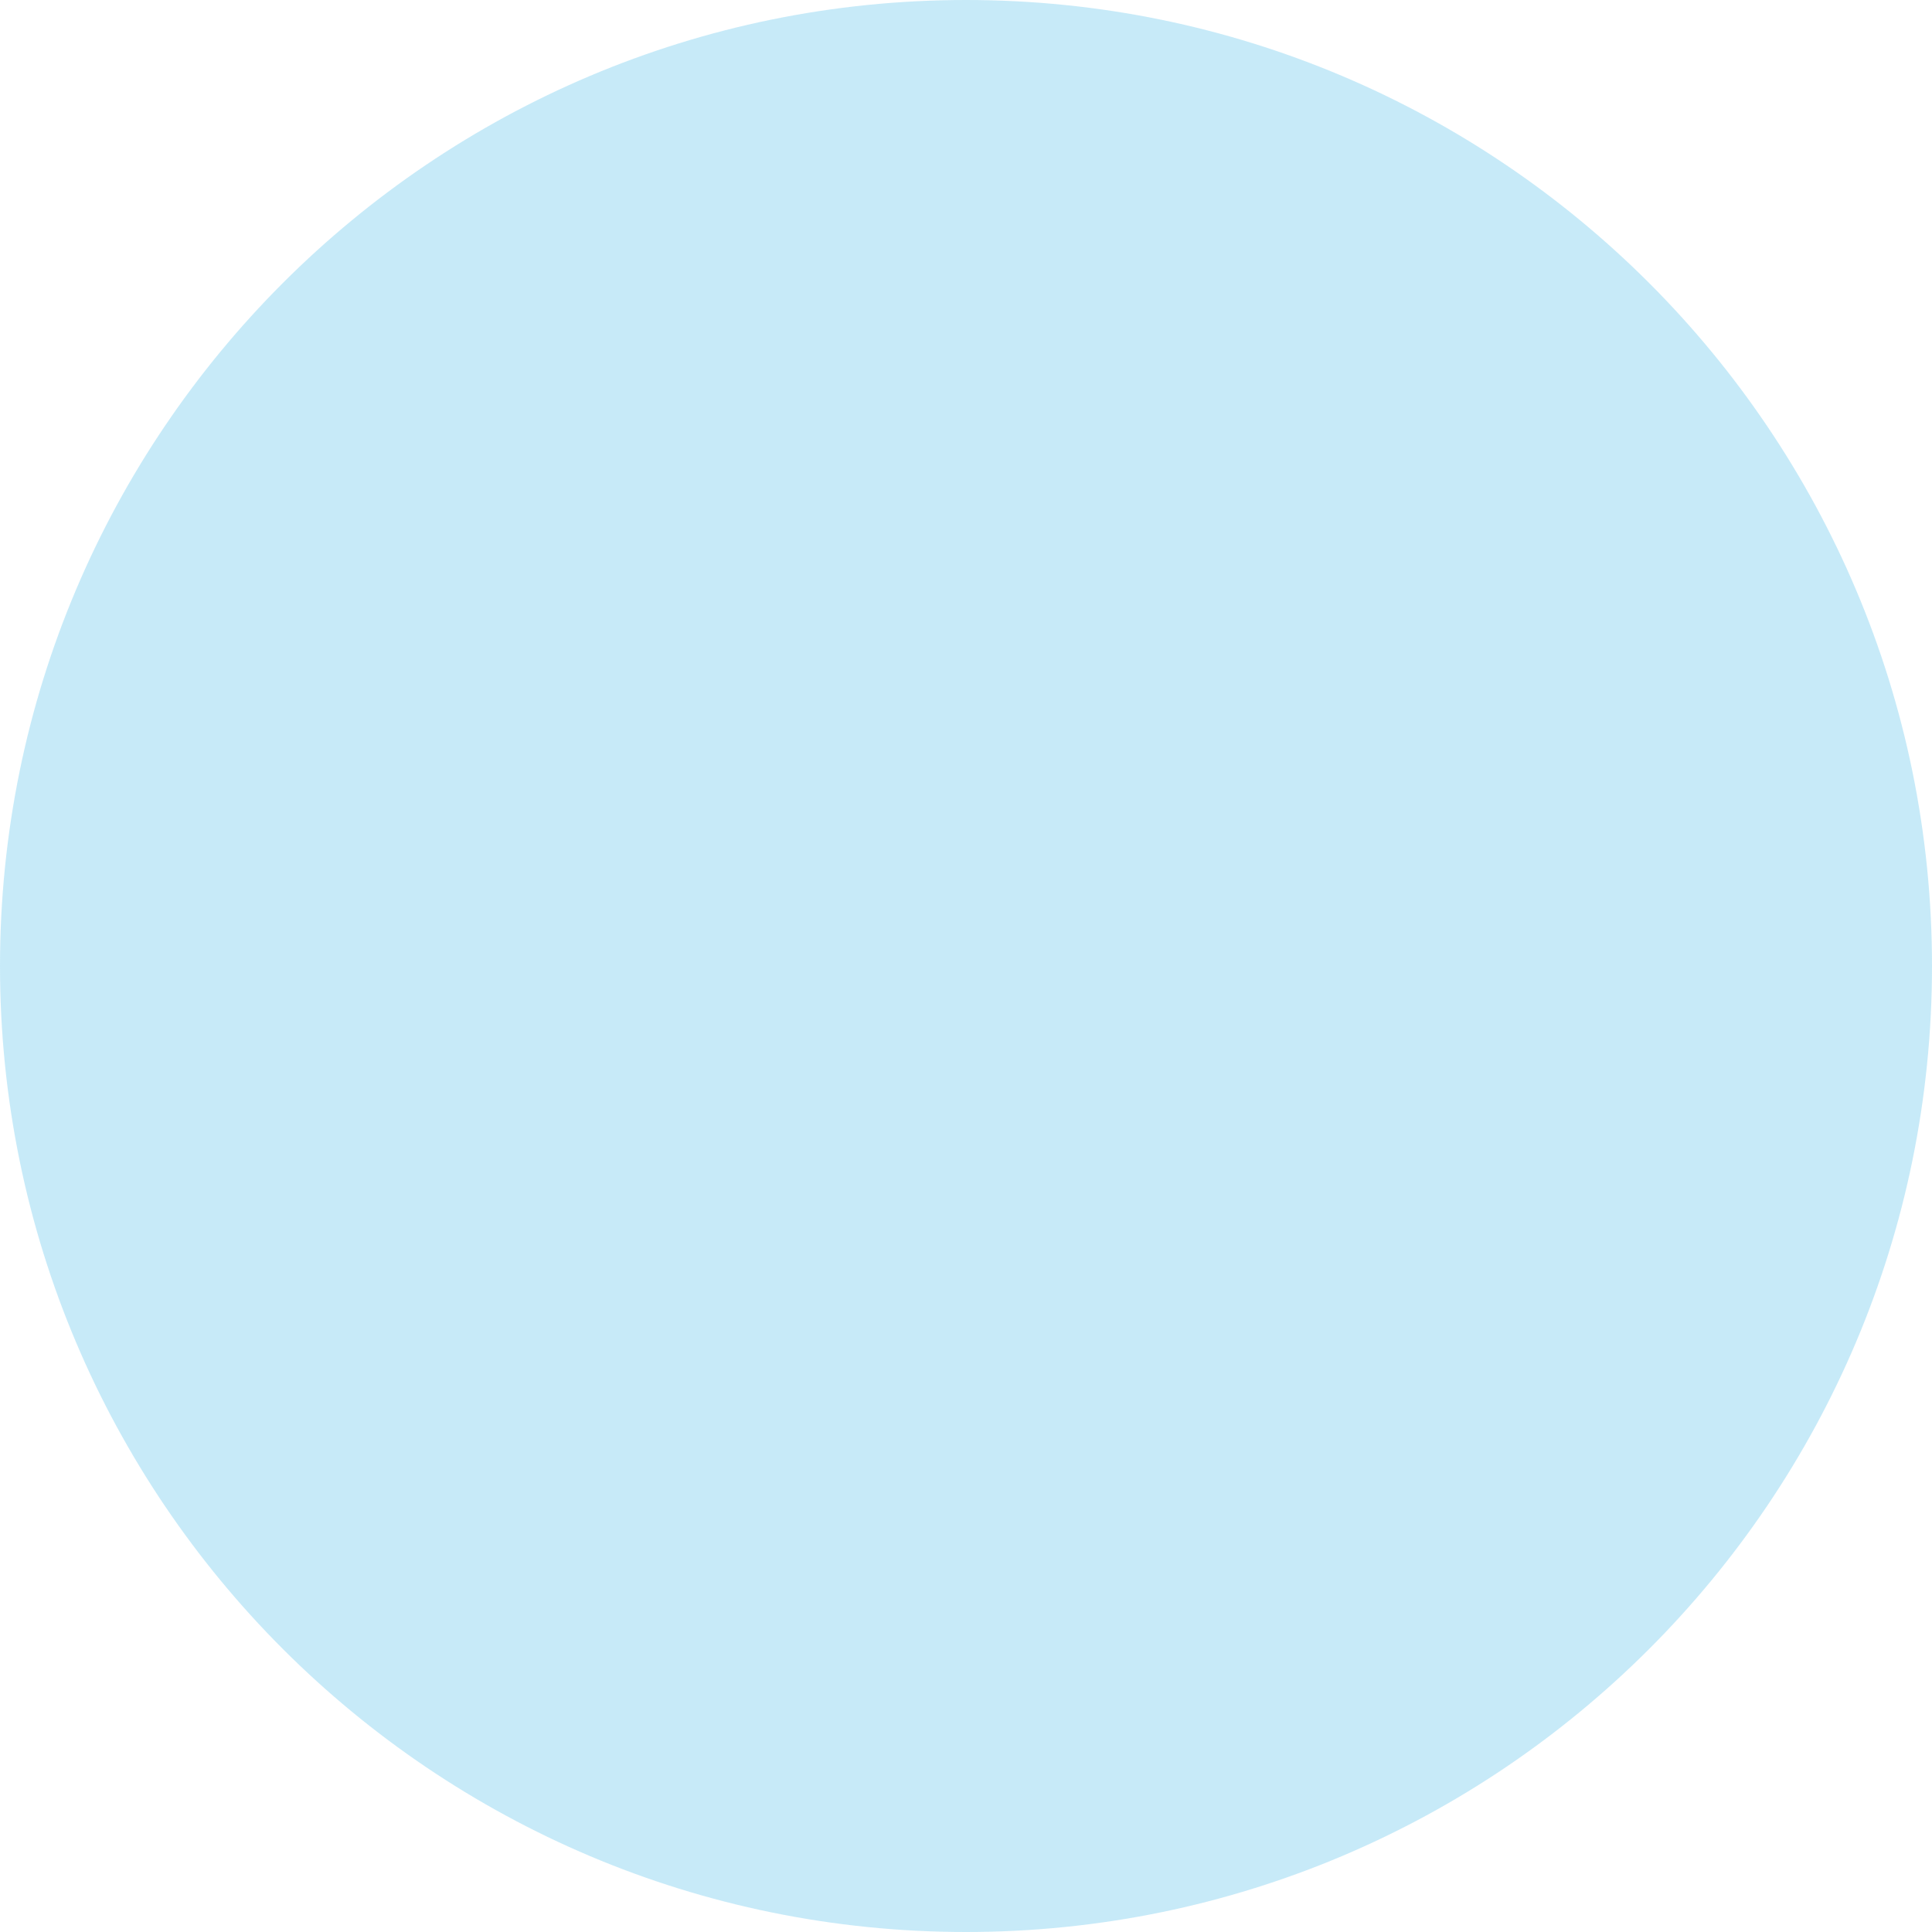
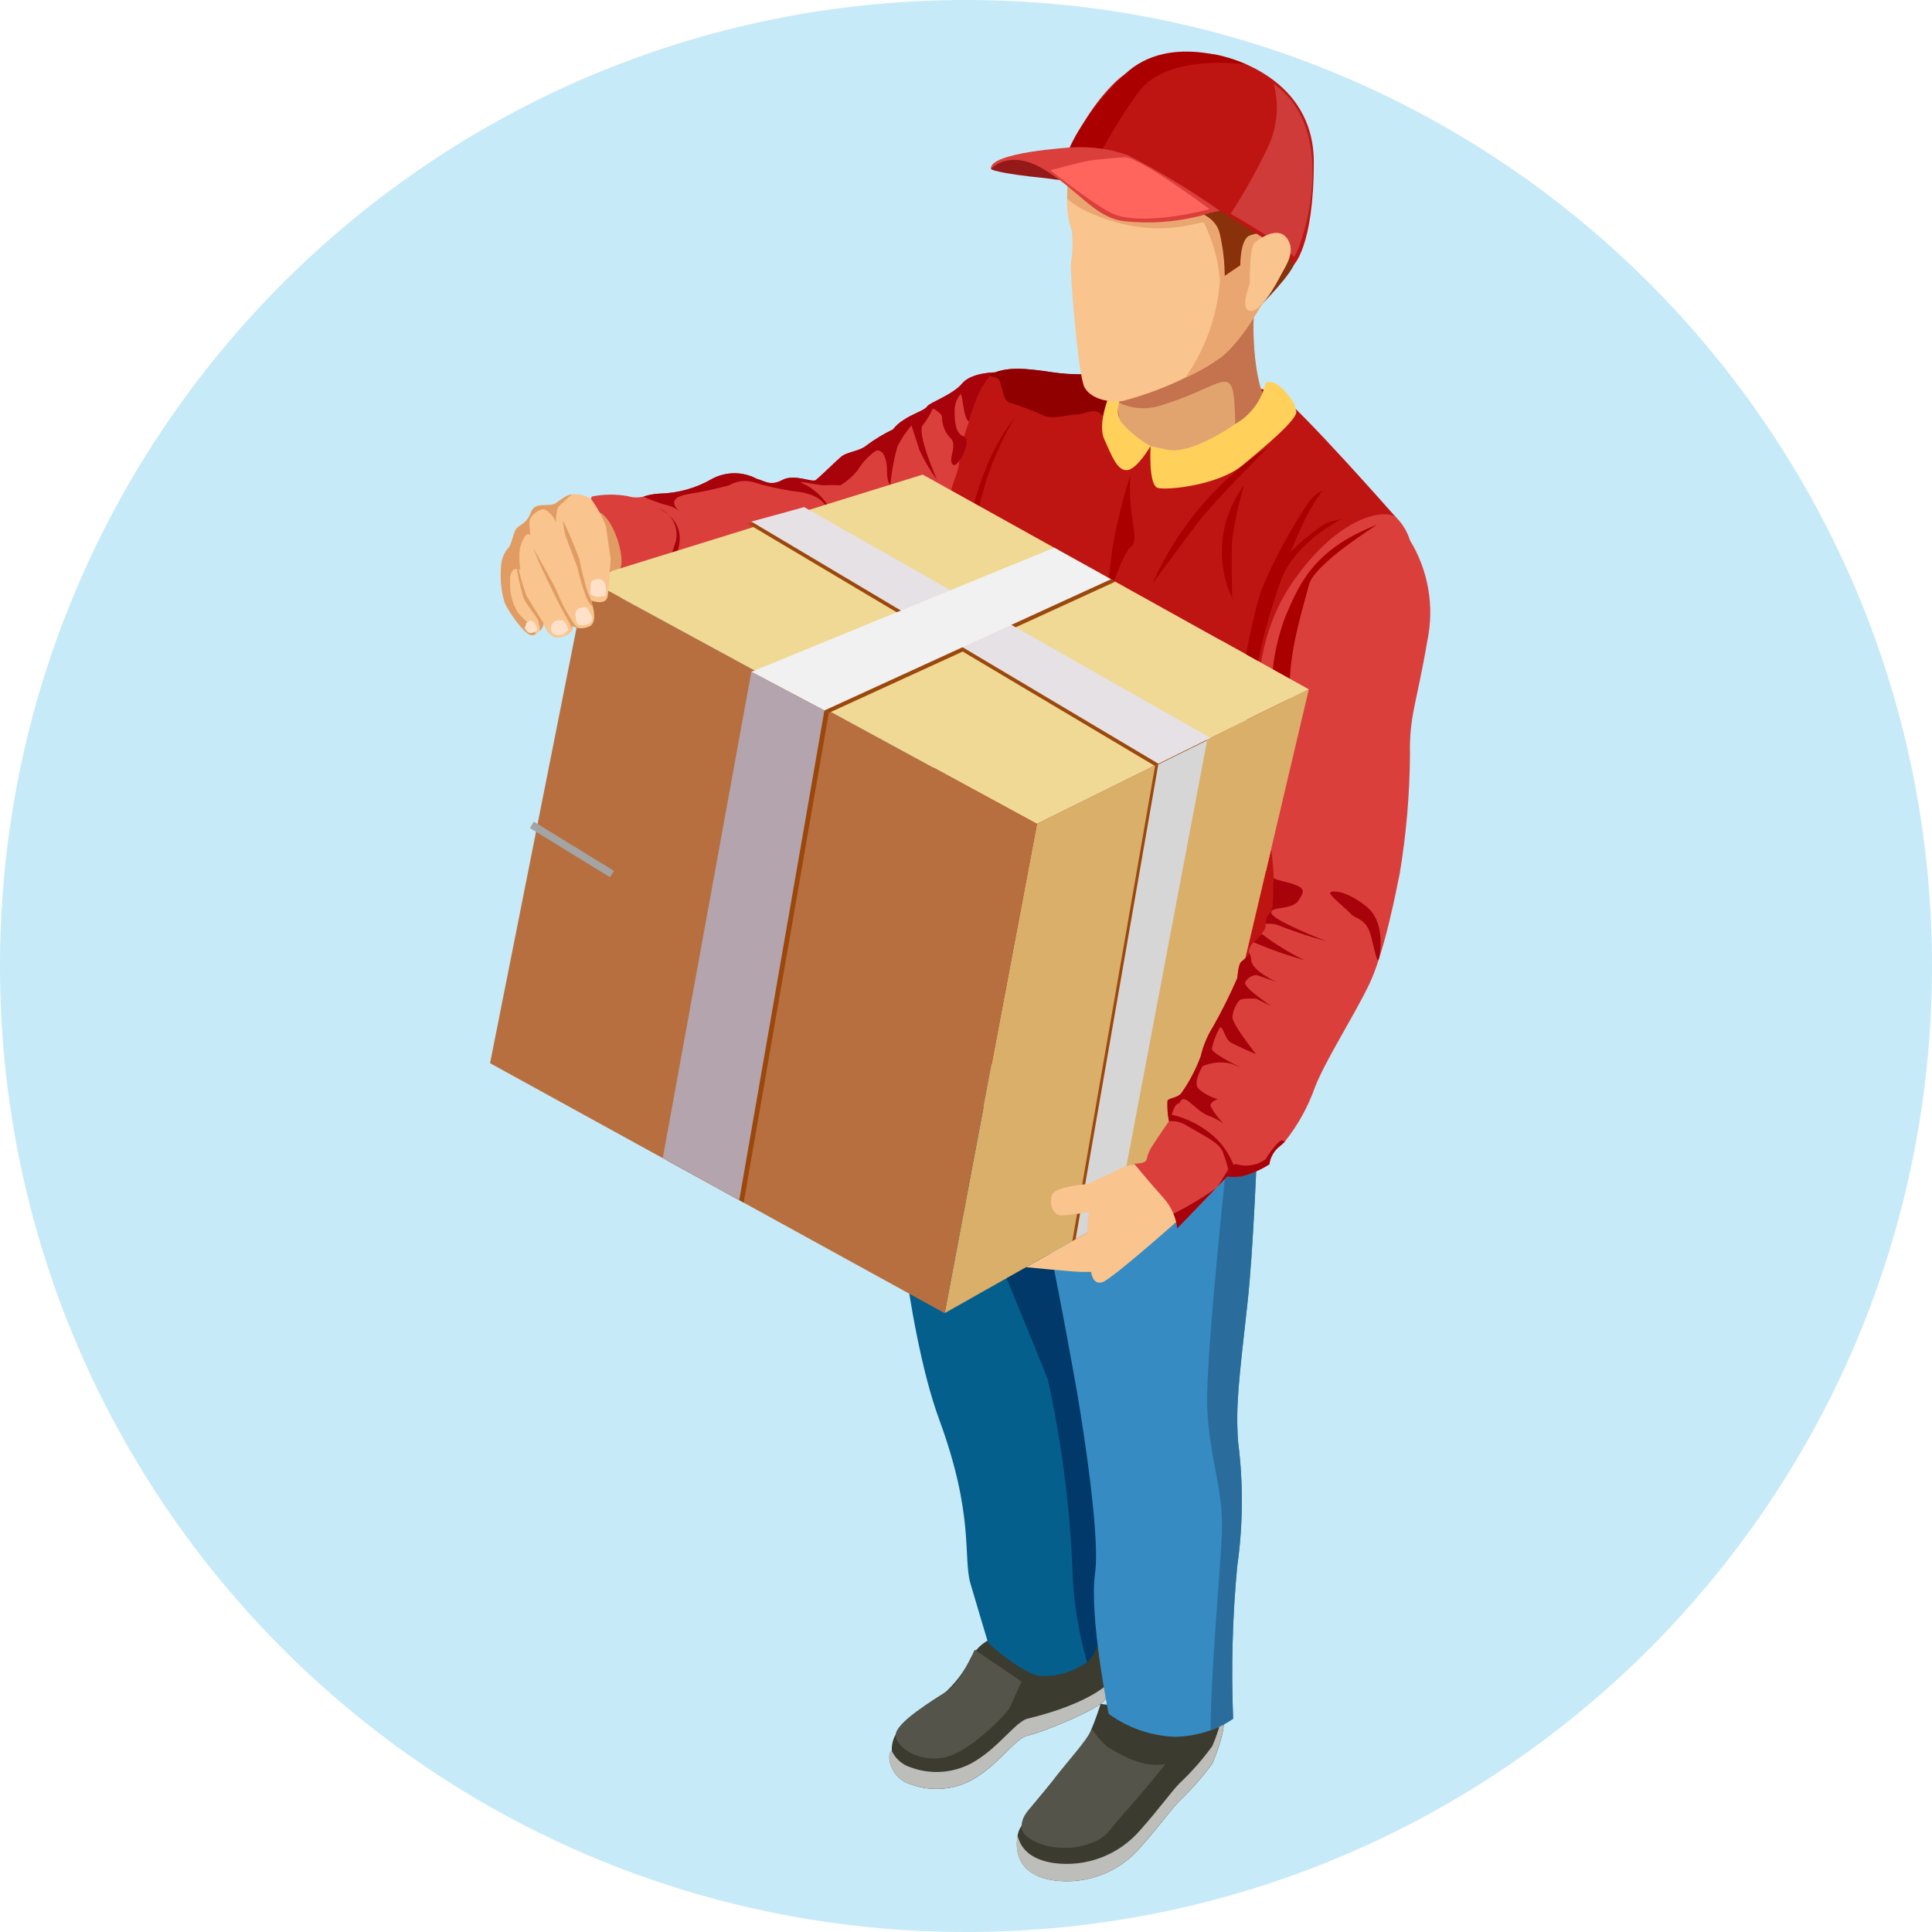
<svg xmlns="http://www.w3.org/2000/svg" width="150" height="150" viewBox="0 0 150 150">
  <defs>
-     <style>.a{fill:rgba(34,174,228,0.25);}</style>
+     <style>.a{fill:rgba(34,174,228,0.25);}.b{fill:#941919;}.c{fill:#3b3b30;}.d{fill:#bdbdb9;}.e{fill:#055f8c;}.f{fill:#00396a;}.g{fill:#368cc2;}.h{fill:#2a6d9c;}.i{fill:#be1513;}.j{fill:#ab0000;}.k{fill:#da3f3c;}.l{fill:#a8020b;}.m{fill:#e09c63;}.n{fill:#d9af6a;}.o{fill:#9c480c;}.p{fill:#d6d6d6;}.q{fill:#efd995;}.r{fill:#b76f3f;}.s{fill:#e6e1e4;}.t{fill:#f1f1f1;}.u{fill:#b3a4ad;}.v{fill:#f9c48e;}.w{fill:#ffe1c9;}.x{fill:#900000;}.y{fill:#e2a46f;}.z{fill:#c4734e;}.aa{fill:#ffd15b;}.ab{fill:#eaa671;}.ac{fill:#89310b;}.ad{fill:#cf3b39;}.ae{fill:#a4a4a4;}.af{fill:#54544a;}.ag{fill:#ff655c;}</style>
  </defs>
-   <circle class="a" cx="75" cy="75" r="75" />
+   <g transform="translate(-456)">
+     <circle class="a" cx="75" cy="75" r="75" transform="translate(456)" />
+     <g transform="translate(494.048 4)">
+       <path class="b" d="M274.76,403.146s.324.317,4.267.708a17.149,17.149,0,0,0,5.372,0l-5.029-1.944S275.058,401.906,274.76,403.146Z" transform="translate(-235.865 -394.016)" />
+       <path class="c" d="M283.213,439.22a3.419,3.419,0,0,0-2.137,1.675,8.723,8.723,0,0,1-2.124,2.806,13.805,13.805,0,0,0-3.466,2.8,2.272,2.272,0,0,0-.557,1.637s-.237.1-.189.621a2.337,2.337,0,0,0,1.685,1.986,5.759,5.759,0,0,0,5.023-.522c1.877-1.163,3.117-3.1,4.03-3.271s5.84-2.127,6.064-2.886,1.855-6.814-.253-6.839S283.213,439.22,283.213,439.22Z" transform="translate(-243.735 -316.197)" />
+       <path class="d" d="M285.627,441.826c-.9.218-2.153,2.111-4.03,3.271a5.75,5.75,0,0,1-5.023.525,2.418,2.418,0,0,1-1.5-1.291v0s-.237.1-.189.621a2.337,2.337,0,0,0,1.685,1.986,5.759,5.759,0,0,0,5.023-.522c1.877-1.163,3.117-3.1,4.03-3.271s5.84-2.127,6.064-2.886c.054-.183.189-.673.333-1.31C291.3,439.77,289.18,440.971,285.627,441.826Z" transform="translate(-243.885 -312.394)" />
+       <path class="e" d="M273.138,428.19s.955,13.864,3.69,21.306,1.823,10.667,2.415,12.7,1.377,4.623,1.377,4.623,2.781,2.543,4.2,2.566A5.914,5.914,0,0,0,288.3,468.3c.192-.359,5.388-18.445,5.164-19.515s7.285-21.3-4.164-23.334S273.138,428.19,273.138,428.19Z" transform="translate(-241.945 -343.252)" />
+       <path class="f" d="M283.115,468.3a29.01,29.01,0,0,1-1.15-7.515,85.872,85.872,0,0,0-1.9-14.45c-.445-1.15-5.433-13.265-5.433-13.265l11.074-8.124v35.968S284.191,467.691,283.115,468.3Z" transform="translate(-236.762 -343.252)" />
+       <path class="c" d="M279.848,439.718l-1.217-.151a22.668,22.668,0,0,1-1.1,2.854c-.317.445-3.975,4.69-4.4,5.327a3.173,3.173,0,0,0-.509,1.176s-.349.176-.461,1.019-.128,2.88,2.816,3.325a7.515,7.515,0,0,0,6.772-2.595c1.464-1.637,2.454-3.053,3.069-3.639a20.751,20.751,0,0,0,2.5-2.854s1.32-3.021.788-4.123S279.848,439.718,279.848,439.718Z" transform="translate(-231.228 -311.275)" />
+       <path class="d" d="M287.309,442.34a20.847,20.847,0,0,1-2.5,2.851c-.615.586-1.6,2-3.069,3.642a7.522,7.522,0,0,1-6.772,2.592c-1.944-.295-2.6-1.285-2.784-2.162-.013.058-.022.122-.032.189-.112.843-.128,2.88,2.816,3.325a7.515,7.515,0,0,0,6.772-2.595c1.464-1.637,2.454-3.053,3.069-3.639a20.75,20.75,0,0,0,2.5-2.854s1.23-2.819.836-4A14.051,14.051,0,0,1,287.309,442.34Z" transform="translate(-231.228 -310.783)" />
+       <path class="g" d="M287.69,430.569s-.022.746-.051,1.964c-.125,3.543-.41,11.029-.881,15.3-.634,5.721-.932,7.89-.714,10.731a36.156,36.156,0,0,1-.074,9.62,88.744,88.744,0,0,0-.317,11.837,7.331,7.331,0,0,1-1.749.891,8.7,8.7,0,0,1-2.784.509,9.34,9.34,0,0,1-5.135-1.788s-1.525-7.582-1.054-10.9-1.4-14.079-1.4-14.079-1.361-7.714-2.159-11.314,3.171-20.226,5.891-21.588S287.69,430.569,287.69,430.569Z" transform="translate(-227.96 -350.575)" />
+       <path class="h" d="M274.41,440.326c-.634,5.721-.932,7.89-.714,10.731a36.155,36.155,0,0,1-.074,9.62,88.745,88.745,0,0,0-.317,11.837,7.329,7.329,0,0,1-1.749.891c.01-4.574.756-12.432.871-15.226.151-3.456-.974-5.821-1.137-9.85s1.823-22,1.823-22a10.969,10.969,0,0,1,2.178-1.3C275.166,428.573,274.881,436.059,274.41,440.326Z" transform="translate(-215.612 -343.072)" />
+       <path class="i" d="M301.18,434.262c-.509,3.915-6.109,24.669-6.436,24.077s-23.167,3.053-23.167,3.053-3.453-30.942-3.645-34.062,3.434-16.76,4.485-18.7a2.5,2.5,0,0,1,.935-1c1.252-.769,3.133-.481,4.927-.221a14.741,14.741,0,0,0,4.241,0s.891.058,2.214.16c3.482.282,9.969.878,11.058,1.534,1.506.9,9.158,9.607,9.158,9.607C305.5,421.237,301.686,430.351,301.18,434.262Z" transform="translate(-234.576 -382.499)" />
+       <path class="j" d="M276.94,409.7a42.324,42.324,0,0,0-1.4,5.686,49.428,49.428,0,0,1-1.23,6.785c-.211.423,1.823-6.234,2.63-6.826S276.642,412.79,276.94,409.7Z" transform="translate(-227.214 -376.859)" />
+       <path class="j" d="M281.413,408.321a23.728,23.728,0,0,0-3.267,10.177c-.679,6.4-.932,6.039-.932,6.039S276.663,414.257,281.413,408.321Z" transform="translate(-240.677 -379.888)" />
+       <path class="k" d="M309.669,407.22c-.5.154-.724.833-1.044,1.172a14.962,14.962,0,0,0-1.006,2.64c-.17.522-.317.974-.394,1.179a15.354,15.354,0,0,0-.346,1.874,5.638,5.638,0,0,1-.417,1.56,13.82,13.82,0,0,0-.7,3.008,6.723,6.723,0,0,0-.426,1.381,23.454,23.454,0,0,1-1.067,3.1s-22.658,2.5-25.243,1.31-.7-7.579-.7-7.579a7.547,7.547,0,0,1,2.8-.032,2.322,2.322,0,0,0,1.2.042,4.655,4.655,0,0,1,1.252-.234,8.5,8.5,0,0,0,4.116-1.163,3.688,3.688,0,0,1,3.453.019c.554.128,1.019.6,1.973.086s2.313.231,2.608,0,1.378-1.294,1.906-1.762,1.445-.423,2.06-.951a12.29,12.29,0,0,1,2.012-1.211,2.962,2.962,0,0,1,.807-.721c.679-.487,1.675-.762,1.845-1.06s1.993-.91,2.713-1.781S309.669,407.22,309.669,407.22Z" transform="translate(-270.435 -382.314)" />
+       <path class="l" d="M305,407.22c-.5.154-.724.833-1.044,1.172a14.962,14.962,0,0,0-1.006,2.64c-.455-.179-.477-2.194-.666-2.111a2.026,2.026,0,0,0-.445,1.4c0,.638.039,1.653.718,1.89.464.157.074,1.3-.346,1.874-.2.272-.4.419-.529.288-.391-.42.4-1.435-.141-2.015a2.291,2.291,0,0,1-.679-1.611c.042-.34-.721-.724-.721-.724a5.913,5.913,0,0,1-.785,1.317c-.471.577,1.028,4.046,1.112,4.235a14.289,14.289,0,0,1-1.352-2.284l-.628-1.951a7.837,7.837,0,0,0-1.1,1.653,18.524,18.524,0,0,0-.554,3s-.253-.2-.253-1.221-.426-1.653-.891-1.442a5.014,5.014,0,0,0-1.4,1.525,5.5,5.5,0,0,1-1.317,1.137s-.718-.032-1.227,0-2.816-.567-1.4,0a4.7,4.7,0,0,1,2.082,2.435,6.087,6.087,0,0,0-.727-1.025c-.8-.977-2.672-.932-2.7-1.006a20.042,20.042,0,0,1-2.8-.65,2.394,2.394,0,0,0-1.871.247,30.21,30.21,0,0,1-3.181.685c-1.695.285-.974,1.063-.721,1.291a2.612,2.612,0,0,0-1.1-.48,12.385,12.385,0,0,1-1.659-.618,4.655,4.655,0,0,1,1.252-.234,8.5,8.5,0,0,0,4.116-1.163,3.688,3.688,0,0,1,3.453.019c.554.128,1.019.6,1.973.086s2.313.231,2.608,0,1.378-1.294,1.906-1.762,1.445-.423,2.06-.951a12.29,12.29,0,0,1,2.012-1.211,2.962,2.962,0,0,1,.807-.721c.679-.487,1.675-.762,1.845-1.06s1.993-.91,2.713-1.781S305,407.22,305,407.22Z" transform="translate(-265.767 -382.314)" />
+       <path class="m" d="M287.964,414.818s1.557,1.278,1.5-.445-1.381-4.51-2.428-3.6S287.964,414.818,287.964,414.818Z" transform="translate(-279.255 -374.879)" />
+       <path class="l" d="M285.447,410.511a2.192,2.192,0,0,1,1.371,2.566,15.7,15.7,0,0,1-1.506,3.456S289.295,412.443,285.447,410.511Z" transform="translate(-272.395 -375.063)" />
+       <path class="n" d="M298.337,414.9l-21.109,10.45-7.162,37.986,19.43-10.974Z" transform="translate(-234.767 -365.385)" />
+       <path class="o" d="M279.038,418.021l-6.428,36.911,3.214-1.813,7-36.926Z" transform="translate(-227.407 -362.545)" />
+       <path class="p" d="M278.958,417.966l-6.428,36.911,3.214-1.813,7-36.927Z" transform="translate(-227.068 -362.666)" />
+       <path class="q" d="M326.167,426.371,296.188,409.7,270.066,417.8l34.991,19.016Z" transform="translate(-262.597 -376.853)" />
+       <path class="r" d="M276.656,449.824l7.469-37.595,34.991,19.016-7.162,37.986Z" transform="translate(-276.656 -371.277)" />
+       <path class="o" d="M298.269,411.529l-23.515,9.638,5.672,3,22.25-10.19Z" transform="translate(-254.123 -372.821)" />
+       <path class="o" d="M276.632,410.542l31.549,17.925-4.047,2-31.6-18.8Z" transform="translate(-252.502 -374.995)" />
+       <path class="s" d="M276.551,410.487,308.1,428.412l-4.047,2-31.6-18.8Z" transform="translate(-252.163 -375.116)" />
+       <path class="o" d="M294.25,417.54l-6.611,38.019-5.939-3.265,6.878-37.757Z" transform="translate(-267.947 -366.191)" />
+       <path class="t" d="M298.377,411.471l-23.516,9.638,5.672,3,22.25-10.19Z" transform="translate(-254.575 -372.947)" />
+       <path class="u" d="M294.357,417.483,287.746,455.5l-5.939-3.265,6.878-37.757Z" transform="translate(-268.399 -366.318)" />
+       <path class="v" d="M295.507,415.187s-.112,2.1-.227,2.9-1.294.346-1.294.346.583,1.547-.055,1.973a1.528,1.528,0,0,1-1.419.01.6.6,0,0,0,.029.275c.055.115-.484.58-1.134.625s-1.112-.974-1.112-1.124-.119.275-.119.275a1.444,1.444,0,0,1-.474.561.606.606,0,0,1-.317.1c-.5.01-1.752-1.727-2.1-2.524a7.439,7.439,0,0,1-.275-2.893,2.268,2.268,0,0,1,.625-1.432c.192-.285.3-.993.509-1.355s.826-.426,1.124-1.22.775-.644,1.4-.689.436-.074,1.217-.583a1.554,1.554,0,0,1,.647-.24,2.213,2.213,0,0,1,1.454.356,9.145,9.145,0,0,1,1.153,2.1Z" transform="translate(-286.145 -375.808)" />
+       <path class="m" d="M293.46,410.178a1.893,1.893,0,0,0-.423.356c-.253.263-.583.429-.734.766a4.226,4.226,0,0,0-.115,1.073,1.542,1.542,0,0,0-.359-.612,1.776,1.776,0,0,0-.5-.407c-.336-.138-.932.384-1.089.637-.247.4-.016.91-.067,1.358-.352-.41-.74.8-.782,1.025a5.605,5.605,0,0,0,.042,1.685.444.444,0,0,0-.666.115,1.251,1.251,0,0,0-.134.759,4.21,4.21,0,0,0,.605,2.438,9.054,9.054,0,0,0,.878.875,1.991,1.991,0,0,1,.513.772.606.606,0,0,1-.317.1c-.5.01-1.752-1.727-2.1-2.524a7.439,7.439,0,0,1-.275-2.893,2.268,2.268,0,0,1,.625-1.432c.192-.285.3-.993.509-1.355s.826-.426,1.124-1.22.775-.644,1.4-.689.436-.074,1.217-.583A1.554,1.554,0,0,1,293.46,410.178Z" transform="translate(-287.074 -375.797)" />
+       <path class="m" d="M287.419,410.809a32.616,32.616,0,0,1,1.272,3,20.084,20.084,0,0,0,.673,2.62c.266.513.24.6.24.6l.147.509a2.056,2.056,0,0,1-.509-.721,21.055,21.055,0,0,1-.721-2.425c-.083-.221-.865-2.3-.881-2.335A5.986,5.986,0,0,1,287.419,410.809Z" transform="translate(-281.762 -374.406)" />
+       <path class="m" d="M287.778,411.471s1.653,2.851,1.906,3.511a13.055,13.055,0,0,0,1.326,2.447l.276.279-.465-.151.029.275a9.667,9.667,0,0,0-.644-1.262c-.445-.753-1.826-3.677-1.9-3.854S287.778,411.471,287.778,411.471Z" transform="translate(-284.454 -372.948)" />
+       <path class="m" d="M290.8,416.665s-1.1-1.723-1.31-2.1a13.664,13.664,0,0,1-.586-1.941c-.074-.256-.215-.891-.279-.842a17.809,17.809,0,0,0,.628,2.95c.189.445,1.105,1.518,1.153,1.8s.179.625.067.74S290.793,417.12,290.8,416.665Z" transform="translate(-286.645 -372.279)" />
+       <path class="w" d="M289.266,413.229s-.359.15-.375.295a.779.779,0,0,1-.118.295s.2.423.493.4.477-.147.477-.263A.811.811,0,0,0,289.266,413.229Z" transform="translate(-286.099 -369.074)" />
+       <path class="w" d="M288.843,413.234s-.746-.109-.82.5.327.621.327.621.522.138.762-.125l.237-.263S289.138,413.231,288.843,413.234Z" transform="translate(-283.273 -369.079)" />
+       <path class="w" d="M288.186,412.911s-.772-.006-.756.525c.022.676.189.82.189.82a1.021,1.021,0,0,0,.878-.071c.359-.272.221-.455.221-.455S288.433,412.911,288.186,412.911Z" transform="translate(-280.797 -369.775)" />
+       <path class="w" d="M287.755,412.229s-.605-.013-.605.4c0,.74-.051.737-.051.737a1.012,1.012,0,0,0,.759.25,2.855,2.855,0,0,1,.465-.086S288.546,412.229,287.755,412.229Z" transform="translate(-279.34 -371.277)" />
+       <path class="v" d="M282.537,426.56a2.646,2.646,0,0,0-1.973.128c-1.016.5-2.608,1.24-2.608,1.24s-2.428.17-2.745.772-.032,1.7.721,1.666,2.111-.256,2.111-.256a8.3,8.3,0,0,0-.128,1.169,2.64,2.64,0,0,1,.01.413l-4.767,2.694s3.706.368,4.334.368h.708s.118,1.051.891.794,6.118-5.023,6.118-5.023S285.038,425.542,282.537,426.56Z" transform="translate(-231.539 -340.002)" />
+       <path class="k" d="M289.891,420.515c-.83,4.9-1.4,5.76-1.342,8.809a58.921,58.921,0,0,1-.788,9.187c-.224,1.086-1.176,6.179-2.412,8.716s-3.357,5.824-4.174,7.909a14.532,14.532,0,0,1-2.313,4.193,2.9,2.9,0,0,1-.391.368,2.158,2.158,0,0,0-.839,1.435,7.391,7.391,0,0,1-2.239.951,2.541,2.541,0,0,1-.266.01,4.888,4.888,0,0,1-.551-.01h-.227l-.807.849a.194.194,0,0,0-.051.051l-.019.01-3,3.111a3.191,3.191,0,0,0-.288-1.147,4.515,4.515,0,0,0-.807-1.259c-1.083-1.195-2.239-2.617-2.239-2.617s.951.019.971-.368a3.011,3.011,0,0,1,.522-1.137c.154-.275,1.105-1.647,1.208-1.791v-.01a6.472,6.472,0,0,1-.112-1.576c.112-.224.737-.205,1.064-.573a12.448,12.448,0,0,0,1.515-2.873,7.534,7.534,0,0,1,.971-2.323,40.986,40.986,0,0,0,1.871-3.754s.074-1.086.308-1.268.573-.532.573-.532a.44.44,0,0,1-.01-.215,1.327,1.327,0,0,1,.388-.769l.144-.144a4.837,4.837,0,0,0,.48-.522,1.661,1.661,0,0,0,.317-.509,1.337,1.337,0,0,1-.019-.247,1.112,1.112,0,0,1,.317-.839c.449-.41.173-2.21.317-2.64a.089.089,0,0,0,0-.071c.07-.9-.974-8.492-1.054-9.556-.093-1.1-1.188-8.053,2.5-13.393s7.336-5.769,8.1-5.033a4.346,4.346,0,0,1,1.041,1.749A10.732,10.732,0,0,1,289.891,420.515Z" transform="translate(-217.127 -374.733)" />
+       <path class="j" d="M279.837,412.756c.122-.045-4.866,2.992-5.279,4.677s-1.573,5.087-1.486,8.3a7.858,7.858,0,0,1-1.759,5.215s-2.829-5.055-2.893-6.391.923.541.923.541a45.275,45.275,0,0,1,1.493-7.22,40.433,40.433,0,0,1,3.722-6.9,2.608,2.608,0,0,1,1.08-.891,14.509,14.509,0,0,0-1.717,2.96l-.794,1.813a18.9,18.9,0,0,1,2.672-2.194,6.438,6.438,0,0,1,1.272-.352s-3.45,1.72-4.6,4.549a46.842,46.842,0,0,0-1.98,7.092l1.211.7a16.271,16.271,0,0,1,1.08-4.895C273.7,417.718,274.718,414.7,279.837,412.756Z" transform="translate(-210.988 -376.004)" />
+       <path class="n" d="M270.066,417.917l6.141-3.013-3.336,14.133Z" transform="translate(-212.637 -365.385)" />
+       <path class="l" d="M278.928,425.459l-1.185-.583s-1.128-.042-1.281.131a2.364,2.364,0,0,0-.551,1.33c.019.554,1.832,2.845,1.832,2.845a20.483,20.483,0,0,1-1.977-.91c-.429-.276-.593-1.32-.827-1.147a5.572,5.572,0,0,0-.615,1.618c-.112.317,1.8,1.269,2.239,1.483-.122-.051-.368-.144-.807-.317a3.584,3.584,0,0,0-2.178.224c0,.115-.759,1.208-.3,1.739a3.648,3.648,0,0,0,1.515.81s-.644.192-.573.551a5.5,5.5,0,0,0,1,1.339,5.317,5.317,0,0,0-1.2-.621c-.634-.205-1.381-1.115-1.778-1.249s-.317.317-.554.336-.49.849-.49.849a7.52,7.52,0,0,1,3.223,1.64,5.829,5.829,0,0,1,1.852,3.181,4.889,4.889,0,0,1-.551-.01v-.013a13.149,13.149,0,0,0-.554-1.912c-.3-.7-1.208-1.105-2.742-2a2.232,2.232,0,0,0-1.441-.378v-.01a6.471,6.471,0,0,1-.112-1.576c.112-.224.737-.205,1.064-.573a12.446,12.446,0,0,0,1.515-2.873,7.534,7.534,0,0,1,.971-2.323,40.985,40.985,0,0,0,1.871-3.754s.074-1.086.308-1.268.573-.532.573-.532a.439.439,0,0,1-.01-.215.87.87,0,0,1,.2.551c-.022.8,1.637,1.6,1.973,1.759-.276-.09-1.4-.48-1.544-.532a1.047,1.047,0,0,0-.891.573C276.75,423.985,278.695,425.3,278.928,425.459Z" transform="translate(-218.28 -351.346)" />
+       <path class="l" d="M274.13,422.885c-.183-.051-1.656-.493-2.566-.839-.378-.144-.9-.359-1.394-.554l.144-.141a4.83,4.83,0,0,0,.48-.522A19.984,19.984,0,0,0,274.13,422.885Z" transform="translate(-210.896 -352.33)" />
+       <path class="l" d="M269.64,423.032a1.113,1.113,0,0,1,.317-.836c.448-.41.173-2.21.317-2.639a.1.1,0,0,0,0-.074,3.6,3.6,0,0,0,.634.205c2.015.48,1.791.746,1.3,1.525s-2.294.41-2.1,1c.192.551,3.815,1.986,4.267,2.159a35.219,35.219,0,0,1-3.44-1.124A2.239,2.239,0,0,0,269.64,423.032Z" transform="translate(-209.443 -355.294)" />
+       <path class="l" d="M272.121,425.009s.657-2.742-1-4.056-2.819-1.253-2.8-1.019,1.294,1.249,1.634,1.631,1.208.3,1.57,1.8S272,425.4,272.121,425.009Z" transform="translate(-203.102 -354.59)" />
+       <path class="l" d="M272.322,428.963a24.362,24.362,0,0,0,3.29-1.964l-3,3.111A3.321,3.321,0,0,0,272.322,428.963Z" transform="translate(-219.268 -338.733)" />
+       <path class="l" d="M275.964,425.891a2.907,2.907,0,0,1-.388.368,2.139,2.139,0,0,0-.842,1.429,7.26,7.26,0,0,1-2.242.955,9.53,9.53,0,0,1-1.035,0l-.817.846c.529-.6,1.041-2.066,1.659-1.778a2.59,2.59,0,0,0,2.162-.432c.1-.256,1.032-1.522,1.249-1.435A1.667,1.667,0,0,0,275.964,425.891Z" transform="translate(-214.232 -341.29)" />
+       <path class="x" d="M284.846,412.2a4.378,4.378,0,0,1-1.781-1.31c-.679-.91-1.358-.215-2.076-.215s-2.015.484-2.758,0a24.885,24.885,0,0,0-2.544-.935c-.615-.34-.445-1.909-1.035-1.929a.926.926,0,0,1-.458-.183c1.252-.769,3.133-.481,4.927-.221a14.741,14.741,0,0,0,4.241,0s.891.058,2.214.16a.83.83,0,0,1,.118.285A8.45,8.45,0,0,1,284.846,412.2Z" transform="translate(-235.419 -382.499)" />
+       <path class="j" d="M280.073,409.022s-4.155,4.135-5.471,5.862-3.562,4.783-3.562,4.783A24.465,24.465,0,0,1,280.073,409.022Z" transform="translate(-219.619 -378.344)" />
+       <path class="j" d="M273.375,409.958a28.956,28.956,0,0,0-.923,4.19c-.093,1.368,0,4.581,0,4.581A8.541,8.541,0,0,1,273.375,409.958Z" transform="translate(-214.831 -376.281)" />
+       <path class="y" d="M283.032,417.558a3.263,3.263,0,0,1-.346,2.845,5.138,5.138,0,0,1-1.7,1.483,11.934,11.934,0,0,1-4,1.361,6.145,6.145,0,0,0-5.055-2.354c-.042,0-.074.01-.112.01,0-.737-.144-2.118-.279-3.181-.09-.858-.183-1.515-.183-1.515l-.256-.356-.3-.41.359-.522,1.3-1.893,11.6-9.533a21.8,21.8,0,0,0-1.935,8.255C282.132,415.992,283.032,417.558,283.032,417.558Z" transform="translate(-222.864 -390.528)" />
+       <path class="z" d="M282.734,417.558a3.263,3.263,0,0,1-.346,2.845,5.138,5.138,0,0,1-1.7,1.483,5.8,5.8,0,0,1-.256-1.567c-.077-6.269-.253-4.014-5.606-2.374a4.4,4.4,0,0,1-3.581-.224c-.09-.858-.183-1.515-.183-1.515l-.256-.356s.01-.34.061-.932l1.3-1.893,11.6-9.533a21.8,21.8,0,0,0-1.935,8.255C281.834,415.992,282.734,417.558,282.734,417.558Z" transform="translate(-222.566 -390.528)" />
+       <path class="aa" d="M279.329,407.513a4.891,4.891,0,0,1-2.226,3.127c-2,1.358-4.1,2.355-5.407,2.079l-1.3-.275s-.189,3.053.573,3.242,4.687-.215,6.557-1.759,4.318-3.613,4.177-4.187l-.144-.573S280.38,407.08,279.329,407.513Z" transform="translate(-219.113 -381.8)" />
+       <path class="aa" d="M275.994,407.4s-1.47,2.255-.551,3.357a8.645,8.645,0,0,0,2.226,1.8s-1.041,1.791-1.807,1.864-1.192-1.083-1.784-2.393.5-3.786.762-4.241S275.994,407.4,275.994,407.4Z" transform="translate(-226.39 -381.92)" />
+       <path class="v" d="M287.754,409.991c-.285,2.383-3.171,7.56-5.177,9.155a14.77,14.77,0,0,1-2.854,1.659,26,26,0,0,1-4.85,1.81c-1.012.154-2.508-.135-2.989-1.086s-1.115-8.809-1.041-9.575a9.66,9.66,0,0,0,.07-2.527,6.956,6.956,0,0,1-.368-2.505v-.013c0-.458.019-1,.07-1.688a4.359,4.359,0,0,1,.288-1.329l.01-.019a4.665,4.665,0,0,1,2.71-2.63,16.131,16.131,0,0,0,8.185.573C285.851,400.855,288.039,407.6,287.754,409.991Z" transform="translate(-225.744 -395.484)" />
+       <path class="ab" d="M287.754,409.991c-.285,2.383-3.171,7.56-5.177,9.155a14.77,14.77,0,0,1-2.854,1.659,15.024,15.024,0,0,0,2.691-7.573,12.491,12.491,0,0,0-1.249-4.472c-.256-.163-3.671,1.464-8.6-.644a7.381,7.381,0,0,1-2.015-1.195v-.013c0-.458.019-1,.07-1.688a4.359,4.359,0,0,1,.288-1.329l.01-.019a4.665,4.665,0,0,1,2.71-2.63,16.131,16.131,0,0,0,8.185.573C285.851,400.855,288.039,407.6,287.754,409.991Z" transform="translate(-225.744 -395.484)" />
+       <path class="ac" d="M272.158,404.084l-1.768,4.978s2.733-2.707,2.819-3.629S272.158,404.084,272.158,404.084Z" transform="translate(-210.679 -389.224)" />
+       <path class="ac" d="M270.391,404.425s4.241-.128,4.674,2.246a14.777,14.777,0,0,1,.368,3.2l1.211-.817s-.019-1.9.66-2.281a2.094,2.094,0,0,1,2.057.17c.106.275,2.592-1.9,1.073-3.738S270.391,404.425,270.391,404.425Z" transform="translate(-218.395 -392.455)" />
+       <path class="i" d="M281.459,411.7s5.045,3.024,5.369,3.626l.324.605s1.592-1.4,1.592-8.015-6.679-8.207-7.7-8.364-5.436-.128-7.791,2.226a15.19,15.19,0,0,0-3.309,4.994S276.436,409.571,281.459,411.7Z" transform="translate(-224.789 -399.33)" />
+       <path class="j" d="M285.481,400.444s-6.032-.913-8.338,2.121a43.91,43.91,0,0,0-3.543,5.862c-1.246-.612-2.012-1.022-2.012-1.022s.82-2.652,4.443-6.157S285.481,400.444,285.481,400.444Z" transform="translate(-226.786 -399.445)" />
+       <path class="ad" d="M273.318,400.232a7.223,7.223,0,0,1-.449,4.9,46.686,46.686,0,0,1-2.893,5.177s3.972,2.262,4.885,3.319C275.125,413.936,278.838,404.092,273.318,400.232Z" transform="translate(-212.471 -397.712)" />
+       <path class="k" d="M272.226,403.468s1.336-1.624,4.068,0,3.943,3.719,6.2,4.036a16.794,16.794,0,0,0,6.013-.413A9.064,9.064,0,0,1,290,406.71a60.247,60.247,0,0,0-7.153-4.325,11.163,11.163,0,0,0-4.36-.6S272,402.164,272.226,403.468Z" transform="translate(-233.331 -394.339)" />
+       <path class="v" d="M271.247,404.593s1.634-1.4,2.46-.381-.106,2.268-.423,2.883-1.592,3.011-2.419,2.8.022-1.993,0-2.226S270.844,404.887,271.247,404.593Z" transform="translate(-211.874 -389.762)" />
+       <path class="q" d="M270.066,413.729l6.766,3.763L270.69,420.5Z" transform="translate(-213.262 -367.973)" />
+       <rect class="ae" width="7.299" height="0.582" transform="translate(3.401 59.793) rotate(31.576)" />
+       <path class="af" d="M284.726,442.813s-1.182,1.534-3.428,4.068c-1.1,1.24-1.147,1.685-2.611,2.172-2.463.823-5.222-.3-5.148-1.393s.7-1.268,2.3-3.386c1.313-1.736,2.768-3.232,3.152-4.174a7.3,7.3,0,0,0,1.224,1.4C281.759,442.454,283.339,443.13,284.726,442.813Z" transform="translate(-232.277 -309.866)" />
+       <path class="af" d="M283.161,438.181s-1.054,2.5-2.127,3.2-4.03,2.457-4,3.437,1.9,2.175,3.863,1.707,4.773-3.367,5.029-3.921l.878-1.954Z" transform="translate(-245.538 -314.095)" />
+       <path class="ag" d="M278.255,402.007s-2.226.16-2.883.288c-.887.173-2.9.727-2.9.727s3.838,3.066,5.1,3.476c2.566.83,7.262-.458,7.262-.458S279.466,402.033,278.255,402.007Z" transform="translate(-228.966 -393.801)" />
+     </g>
+   </g>
</svg>
